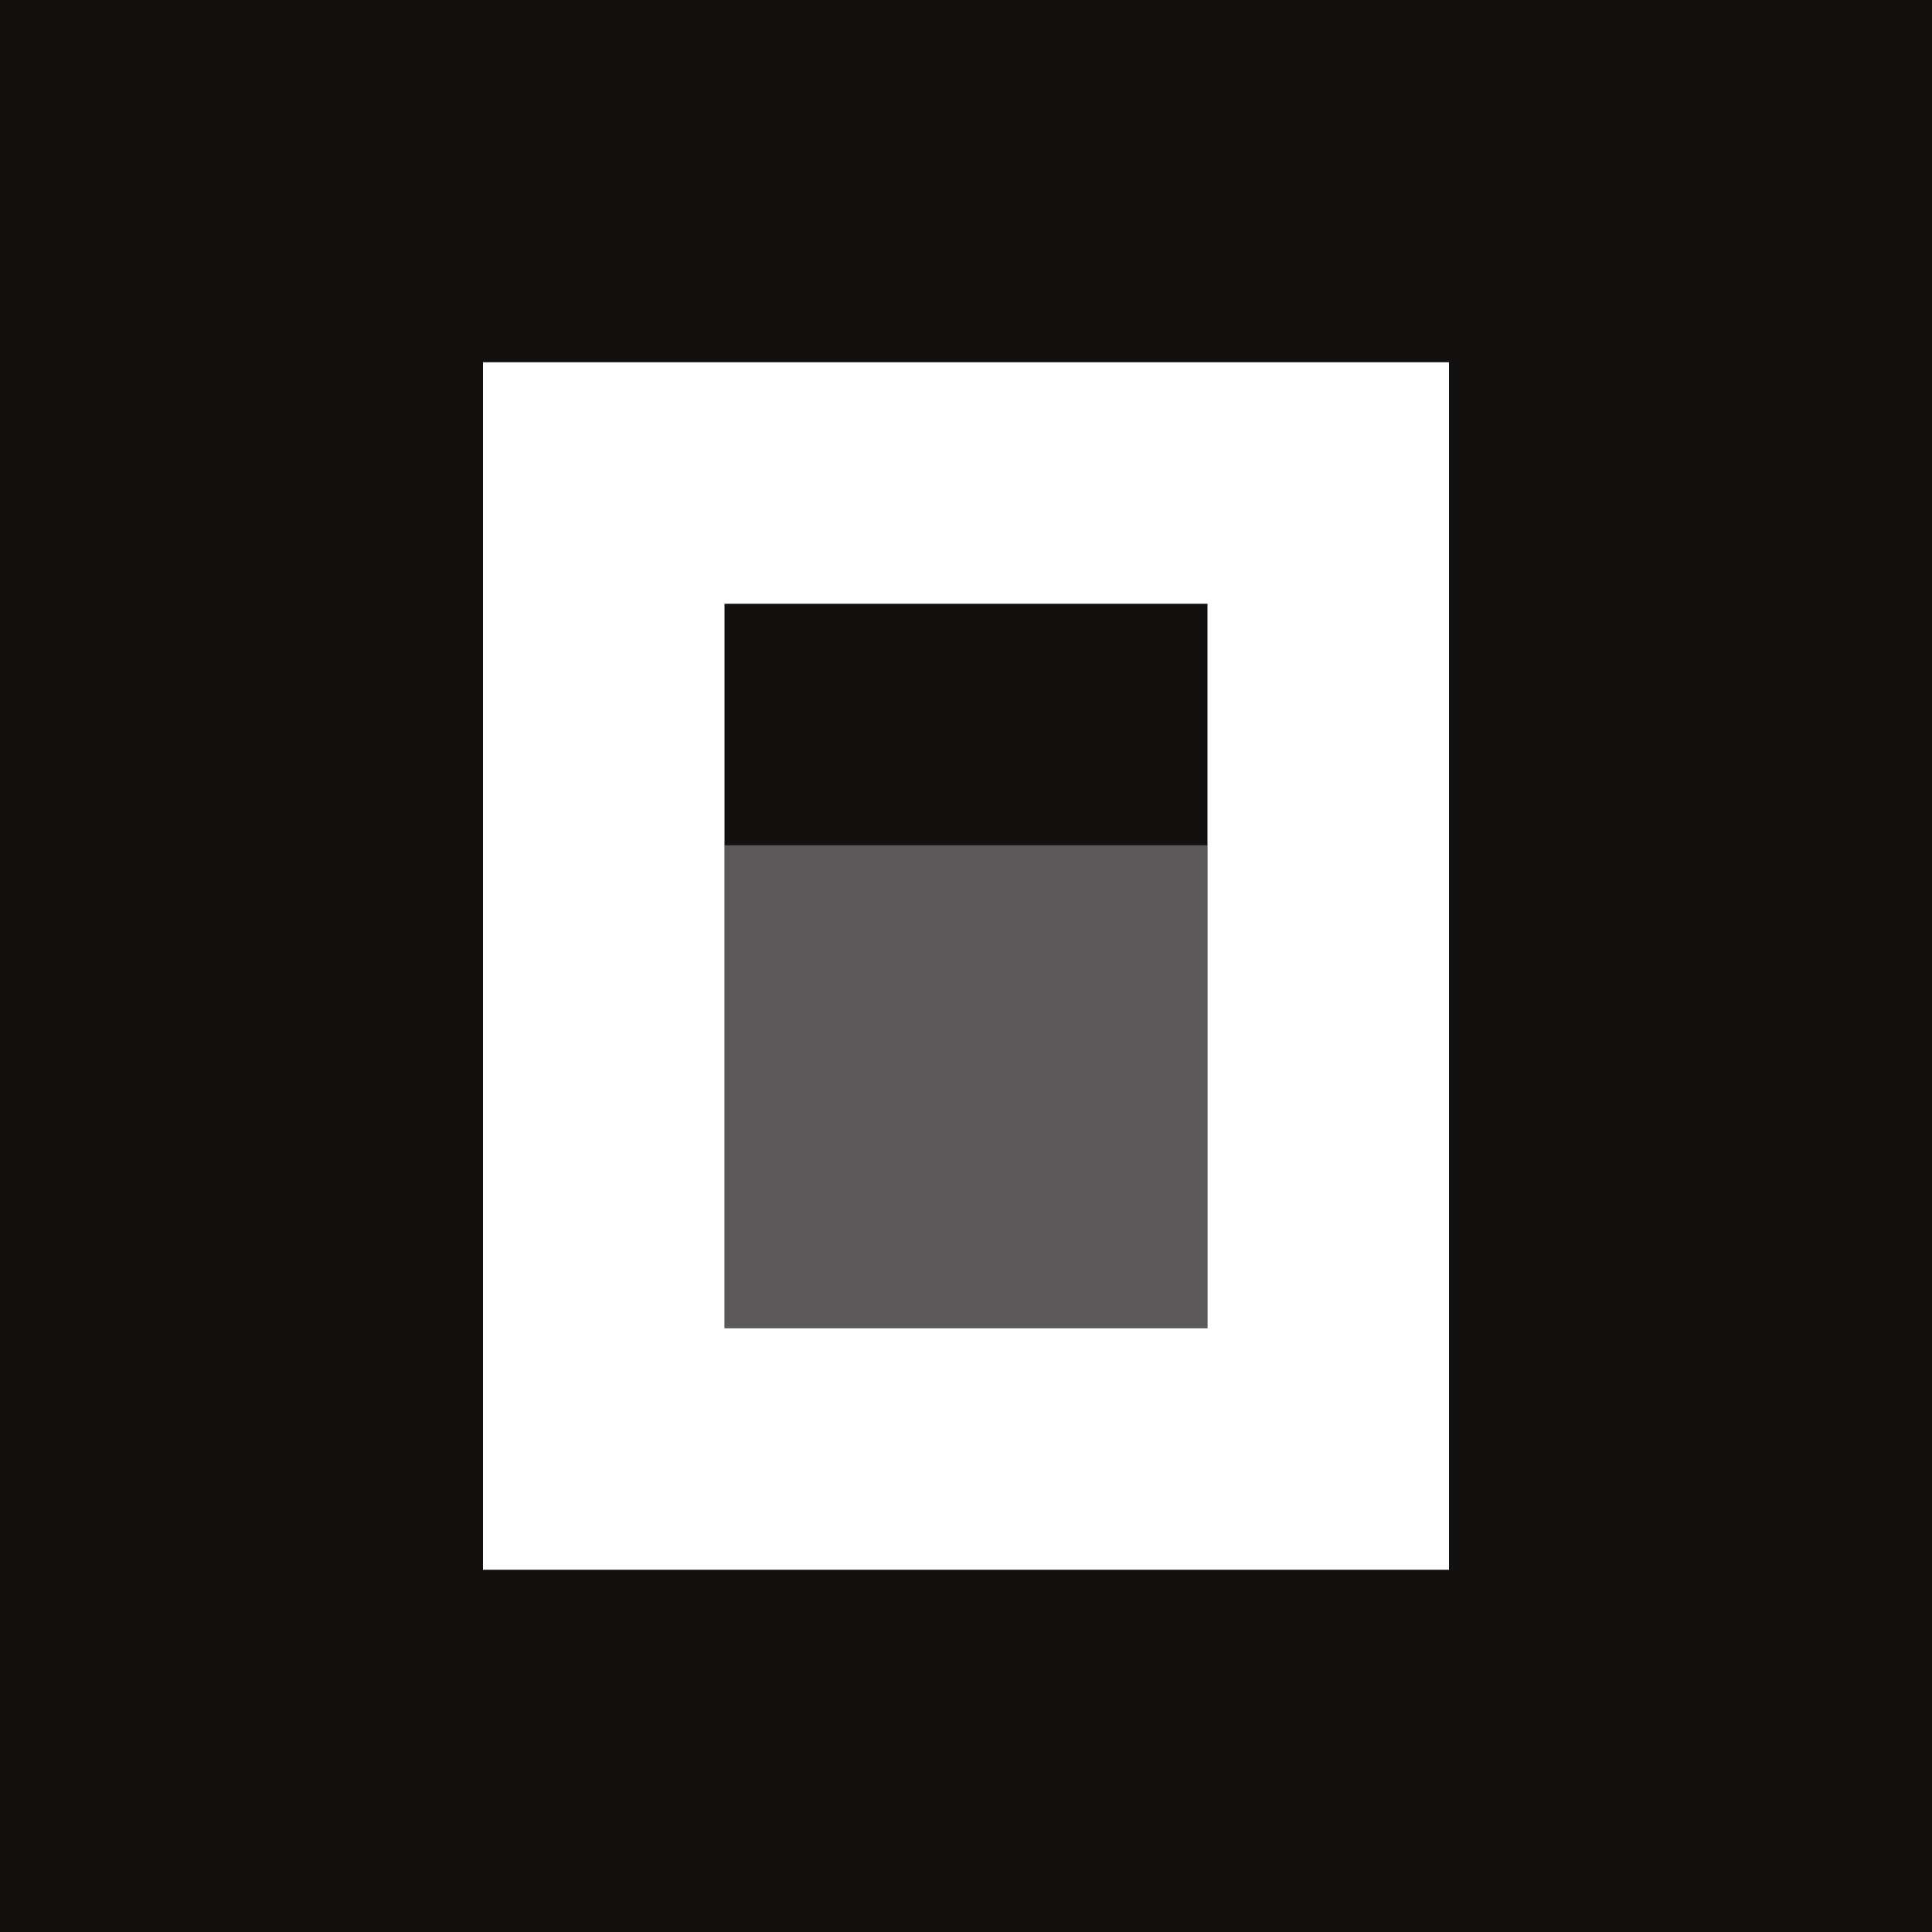
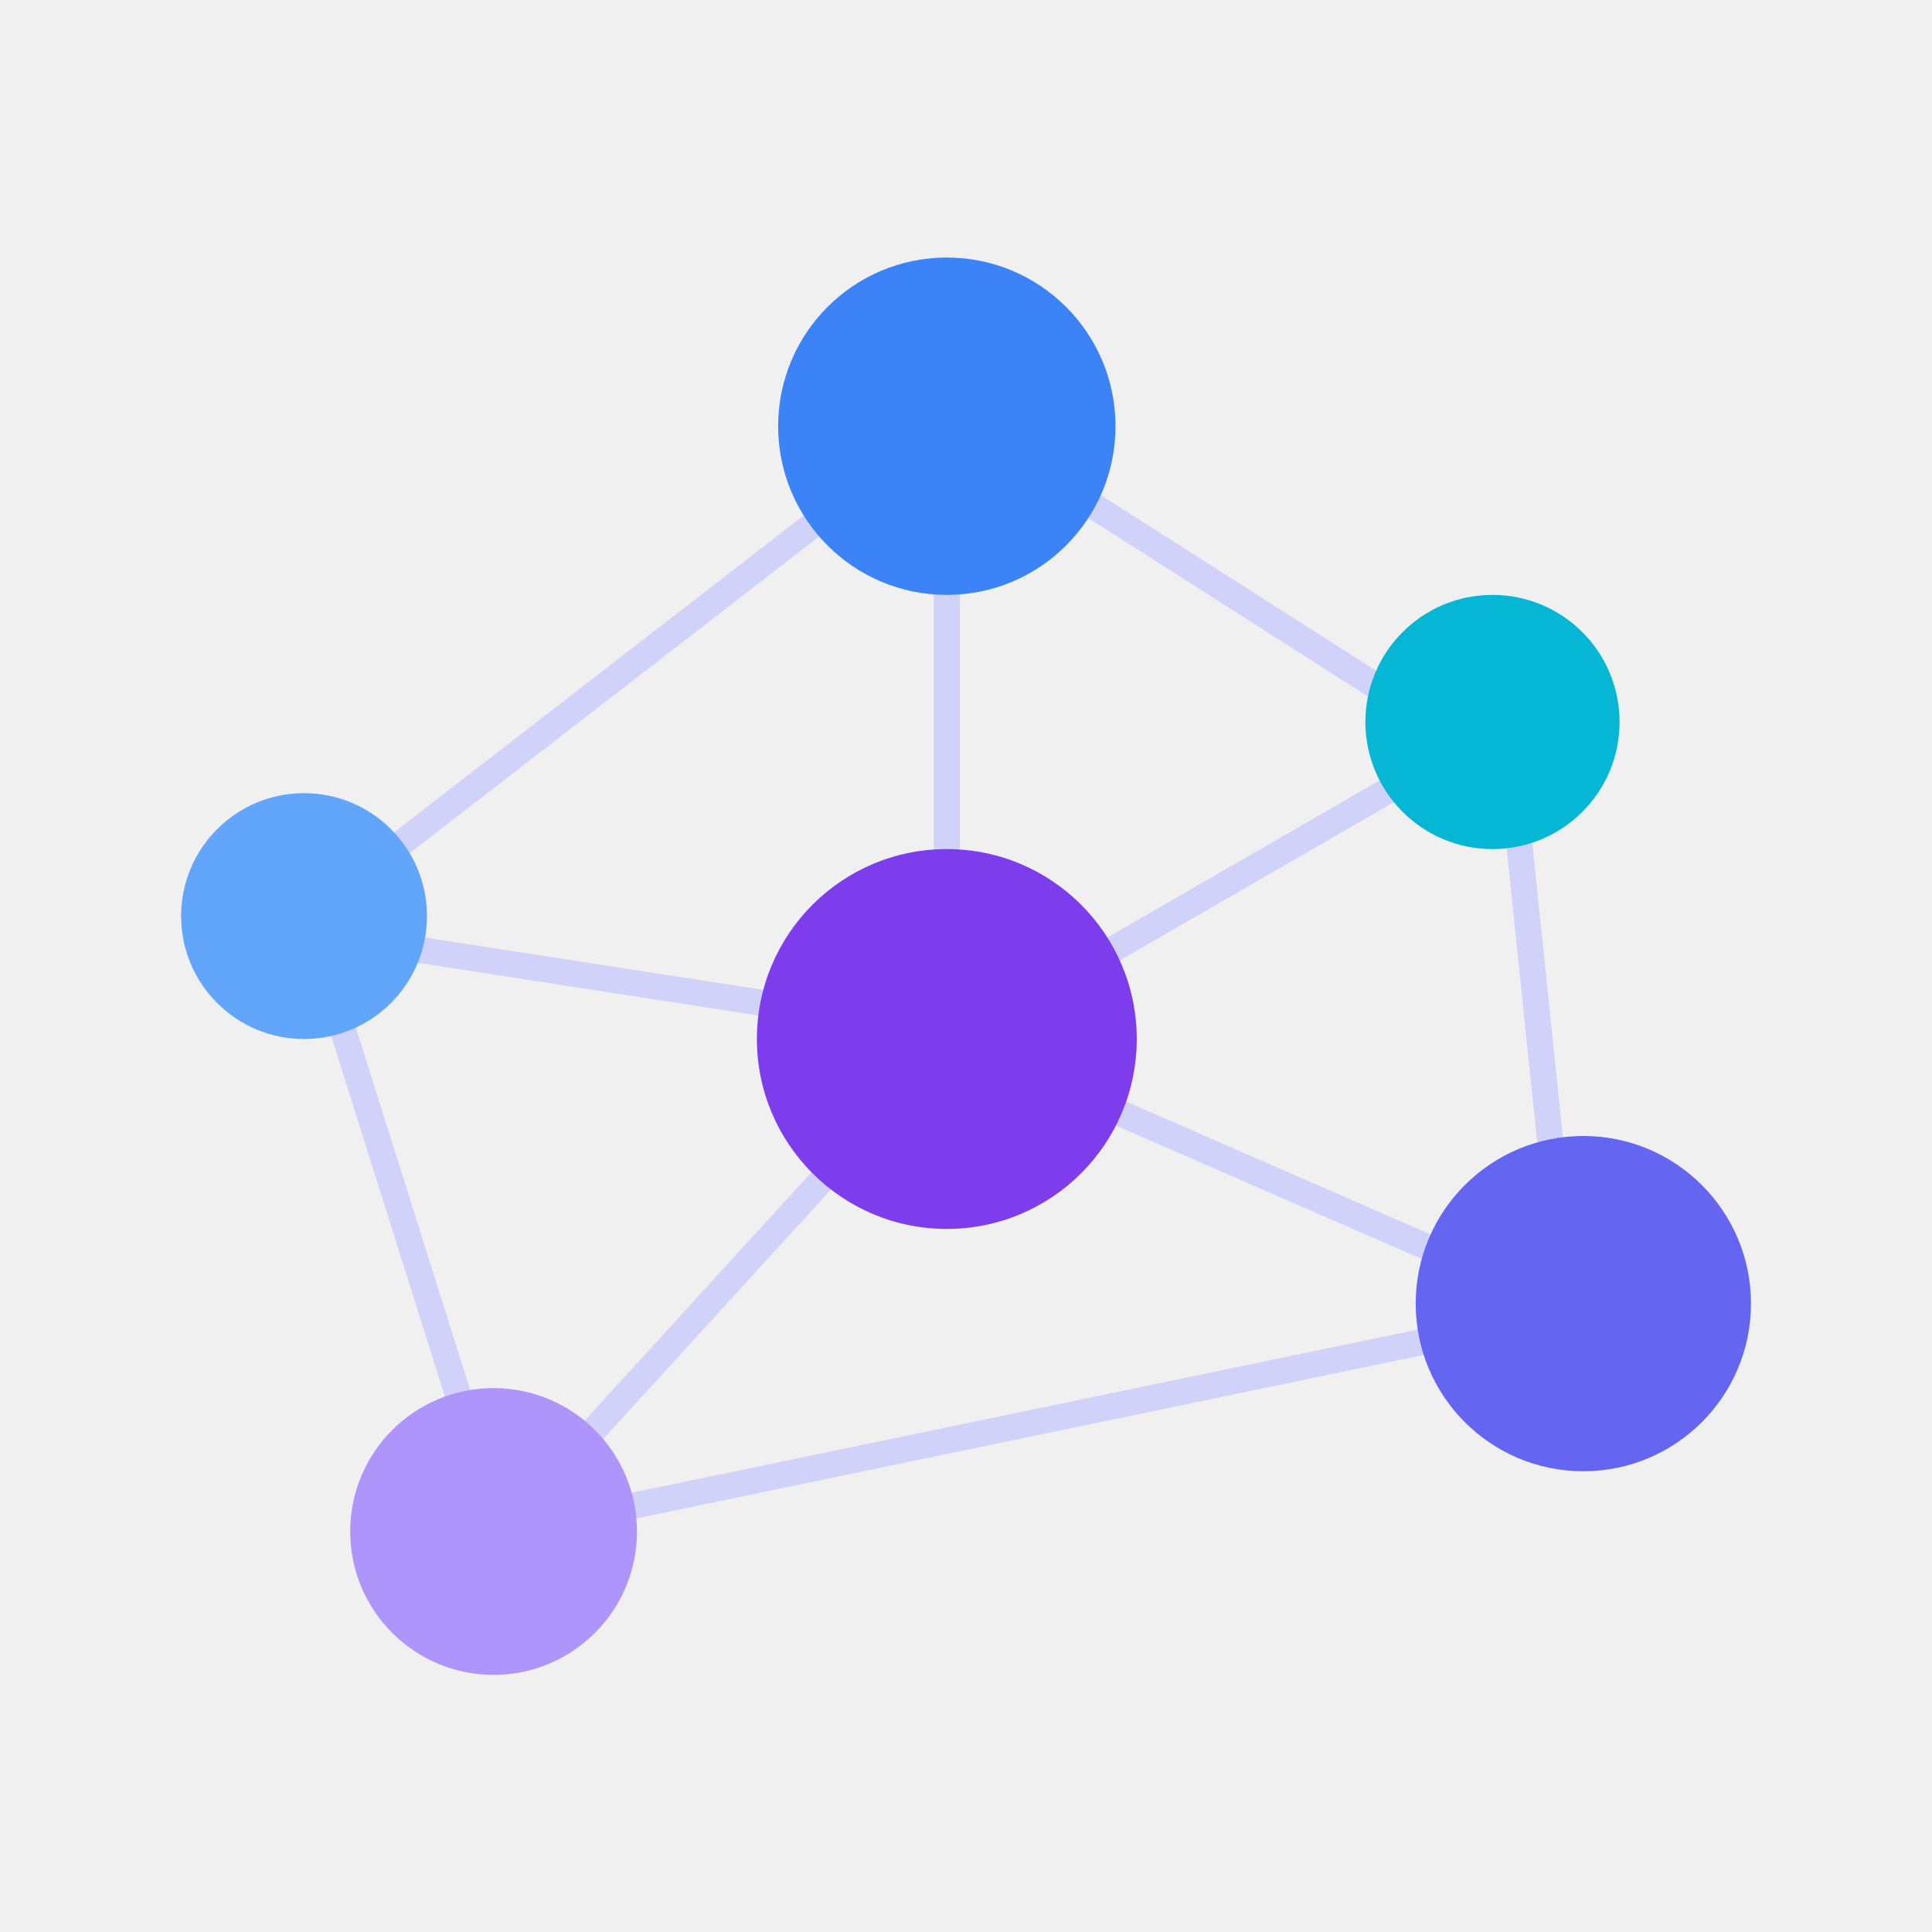
- <svg xmlns="http://www.w3.org/2000/svg" version="1.1" width="512" height="512">
-   <svg width="512" height="512" viewBox="0 0 512 512" fill="none">
-     <rect width="512" height="512" fill="#131010" />
-     <path d="M320 224V352H192V224H320Z" fill="#5A5858" />
-     <path fill-rule="evenodd" clip-rule="evenodd" d="M384 416H128V96H384V416ZM320 160H192V352H320V160Z" fill="white" />
-   </svg>
-   <style>@media (prefers-color-scheme: light) { :root { filter: none; } }
- @media (prefers-color-scheme: dark) { :root { filter: none; } }
- </style>
+ <svg xmlns="http://www.w3.org/2000/svg" viewBox="0 0 1024 1024" width="1024" height="1024">
+   <g transform="translate(96 136.5) scale(6.909)">
+     <g fill="none" stroke="#d1d2fa" stroke-width="2" stroke-miterlimit="10">
+       <line x1="58.74" y1="15.04" x2="58.74" y2="53.84" />
+       <line x1="99.45" y1="36.93" x2="65.84" y2="56.33" />
+       <line x1="100.43" y1="78.03" x2="64.86" y2="62.51" />
+       <line x1="53.59" y1="65.92" x2="27.42" y2="94.58" />
+       <line x1="9.66" y1="50.52" x2="25.01" y2="99.19" />
+       <line x1="49.95" y1="58.01" x2="11.6" y2="52.08" />
+       <line x1="60.27" y1="11.38" x2="9.66" y2="50.52" />
+       <line x1="99.45" y1="37.84" x2="58.61" y2="11.8" />
+       <line x1="106.51" y1="82.1" x2="101.51" y2="33.92" />
+       <line x1="28.51" y1="97.04" x2="109.37" y2="80.25" />
+     </g>
+     <circle cx="58.74" cy="59.95" r="14.57" fill="#7e3dec" />
+     <circle cx="100.6" cy="35.63" r="9.75" fill="#06b6d5" />
+     <circle cx="107.57" cy="80.25" r="12.86" fill="#6466f1" />
+     <circle cx="23.97" cy="97.73" r="11" fill="#ae95fb" />
+     <circle cx="9.43" cy="50.52" r="9.43" fill="#61a6fb" />
+     <circle cx="58.74" cy="12.94" r="12.94" fill="#3b83f6" />
+   </g>
</svg>
